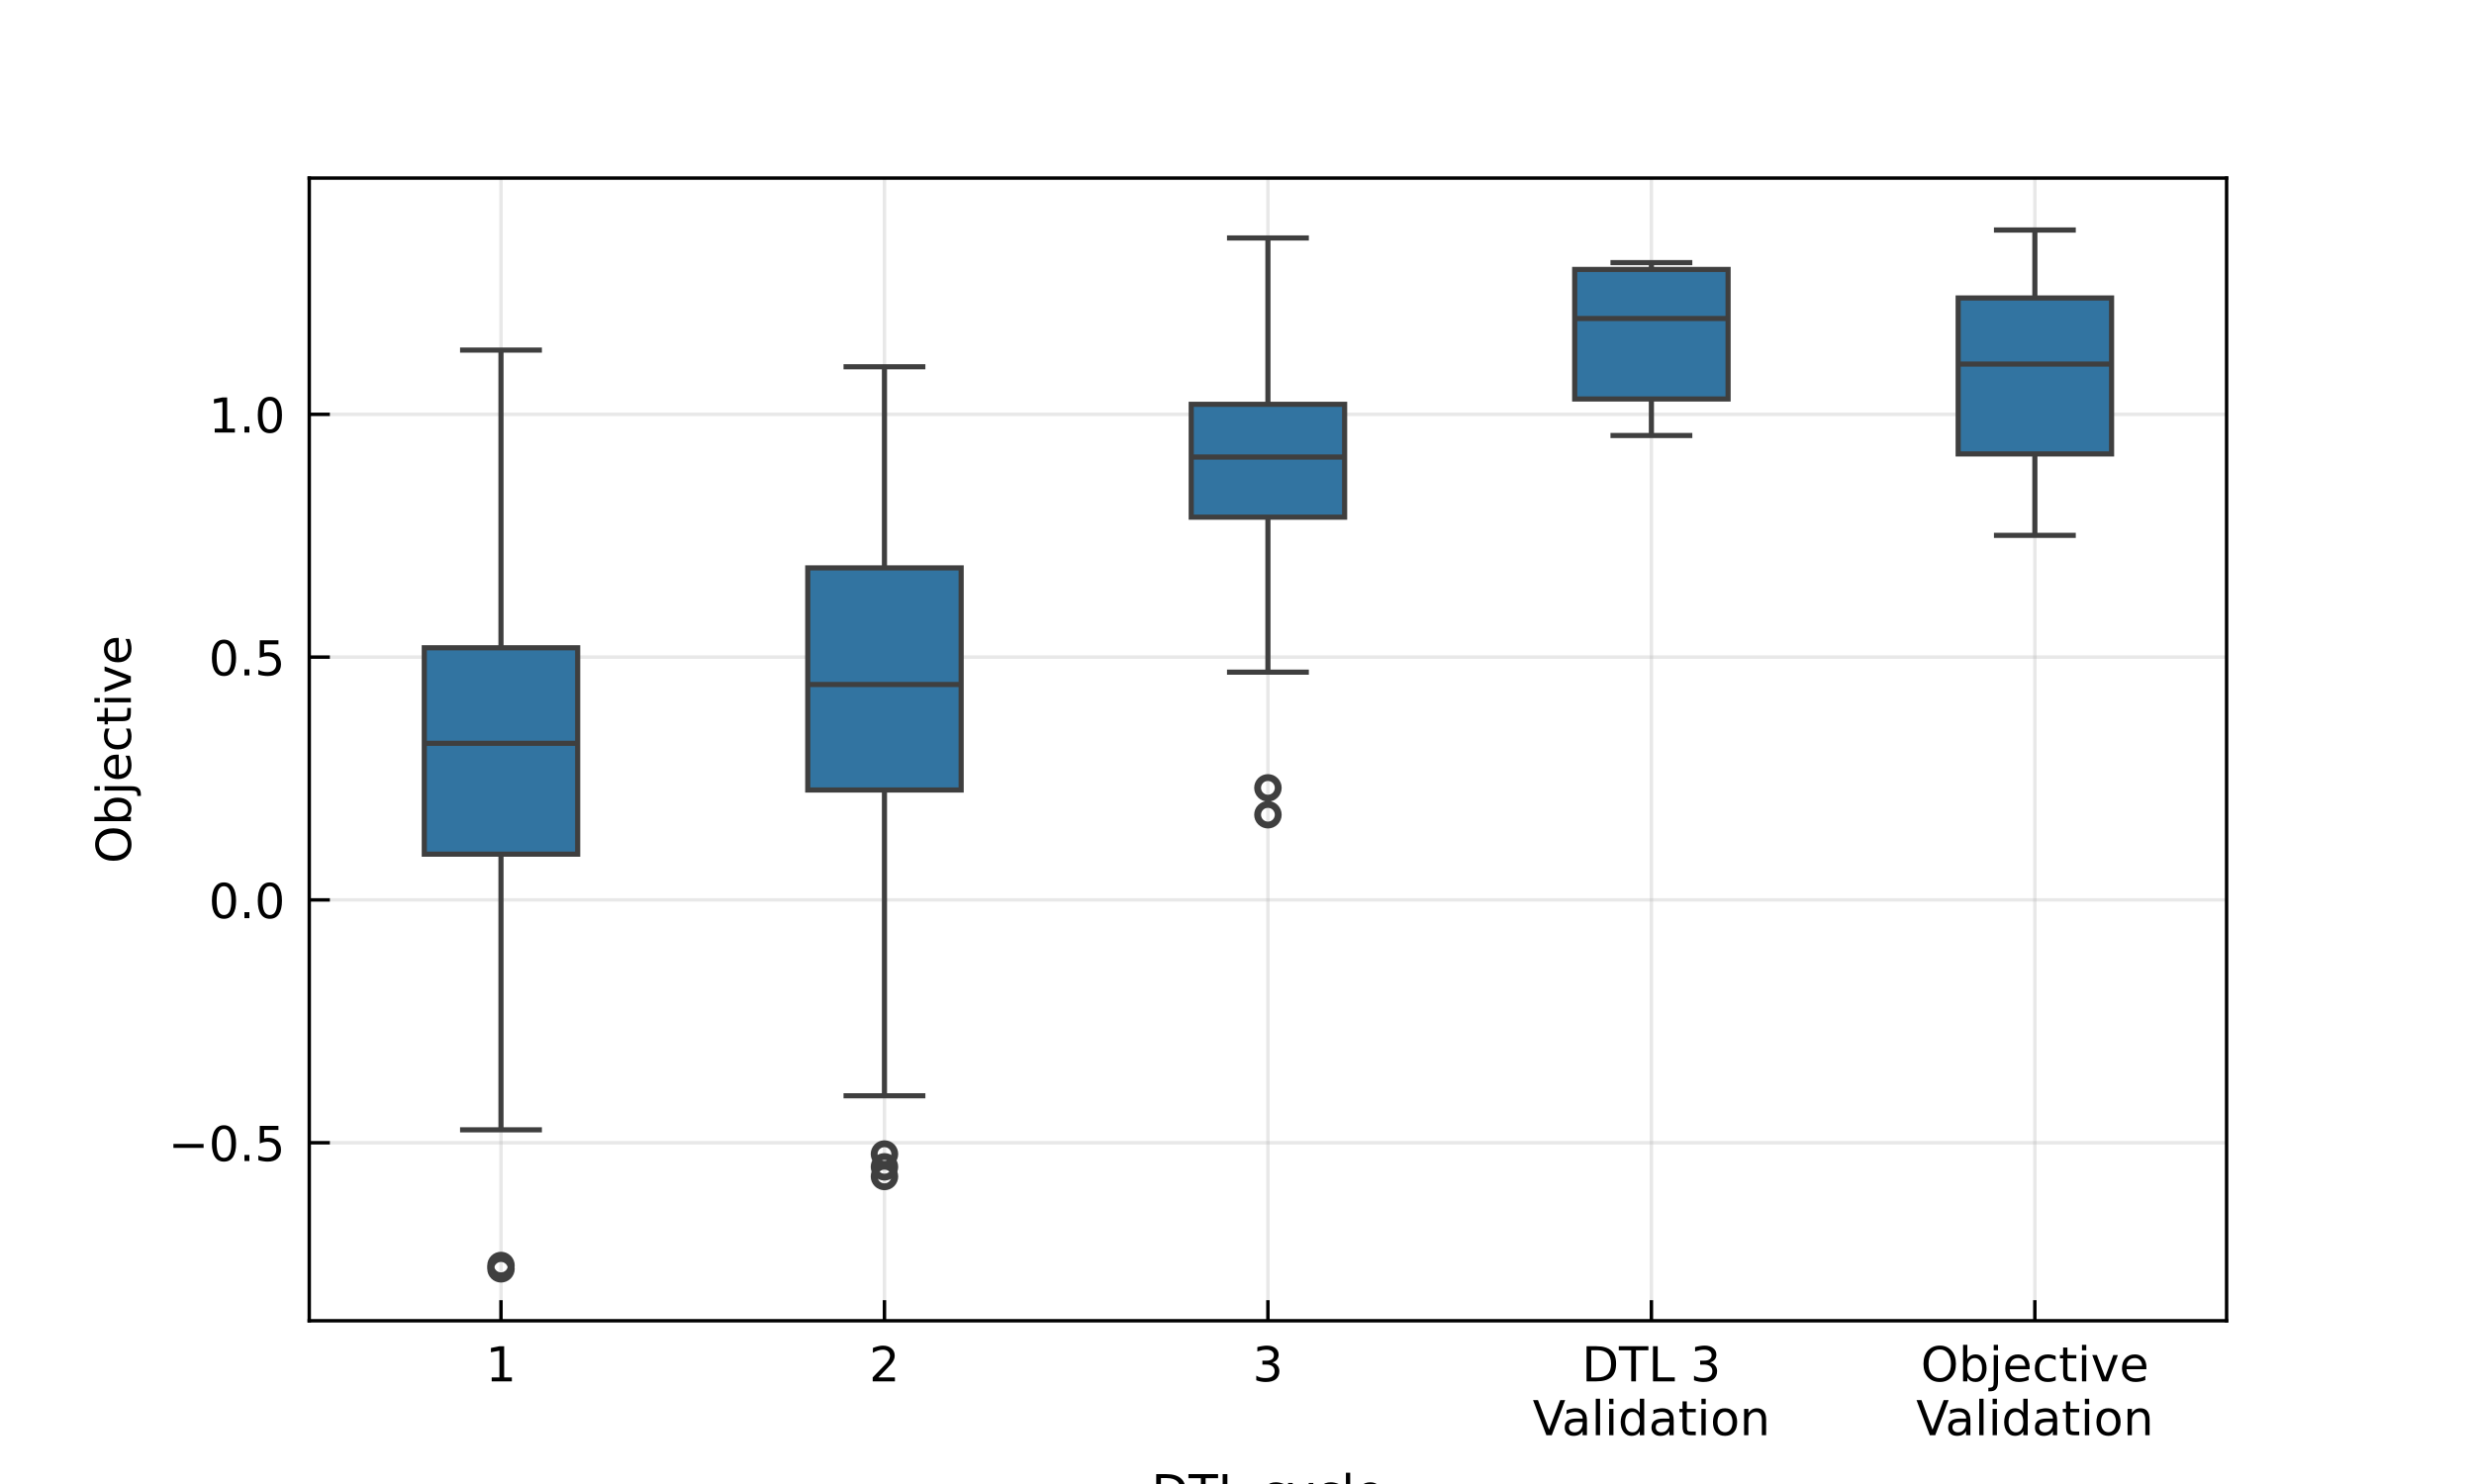
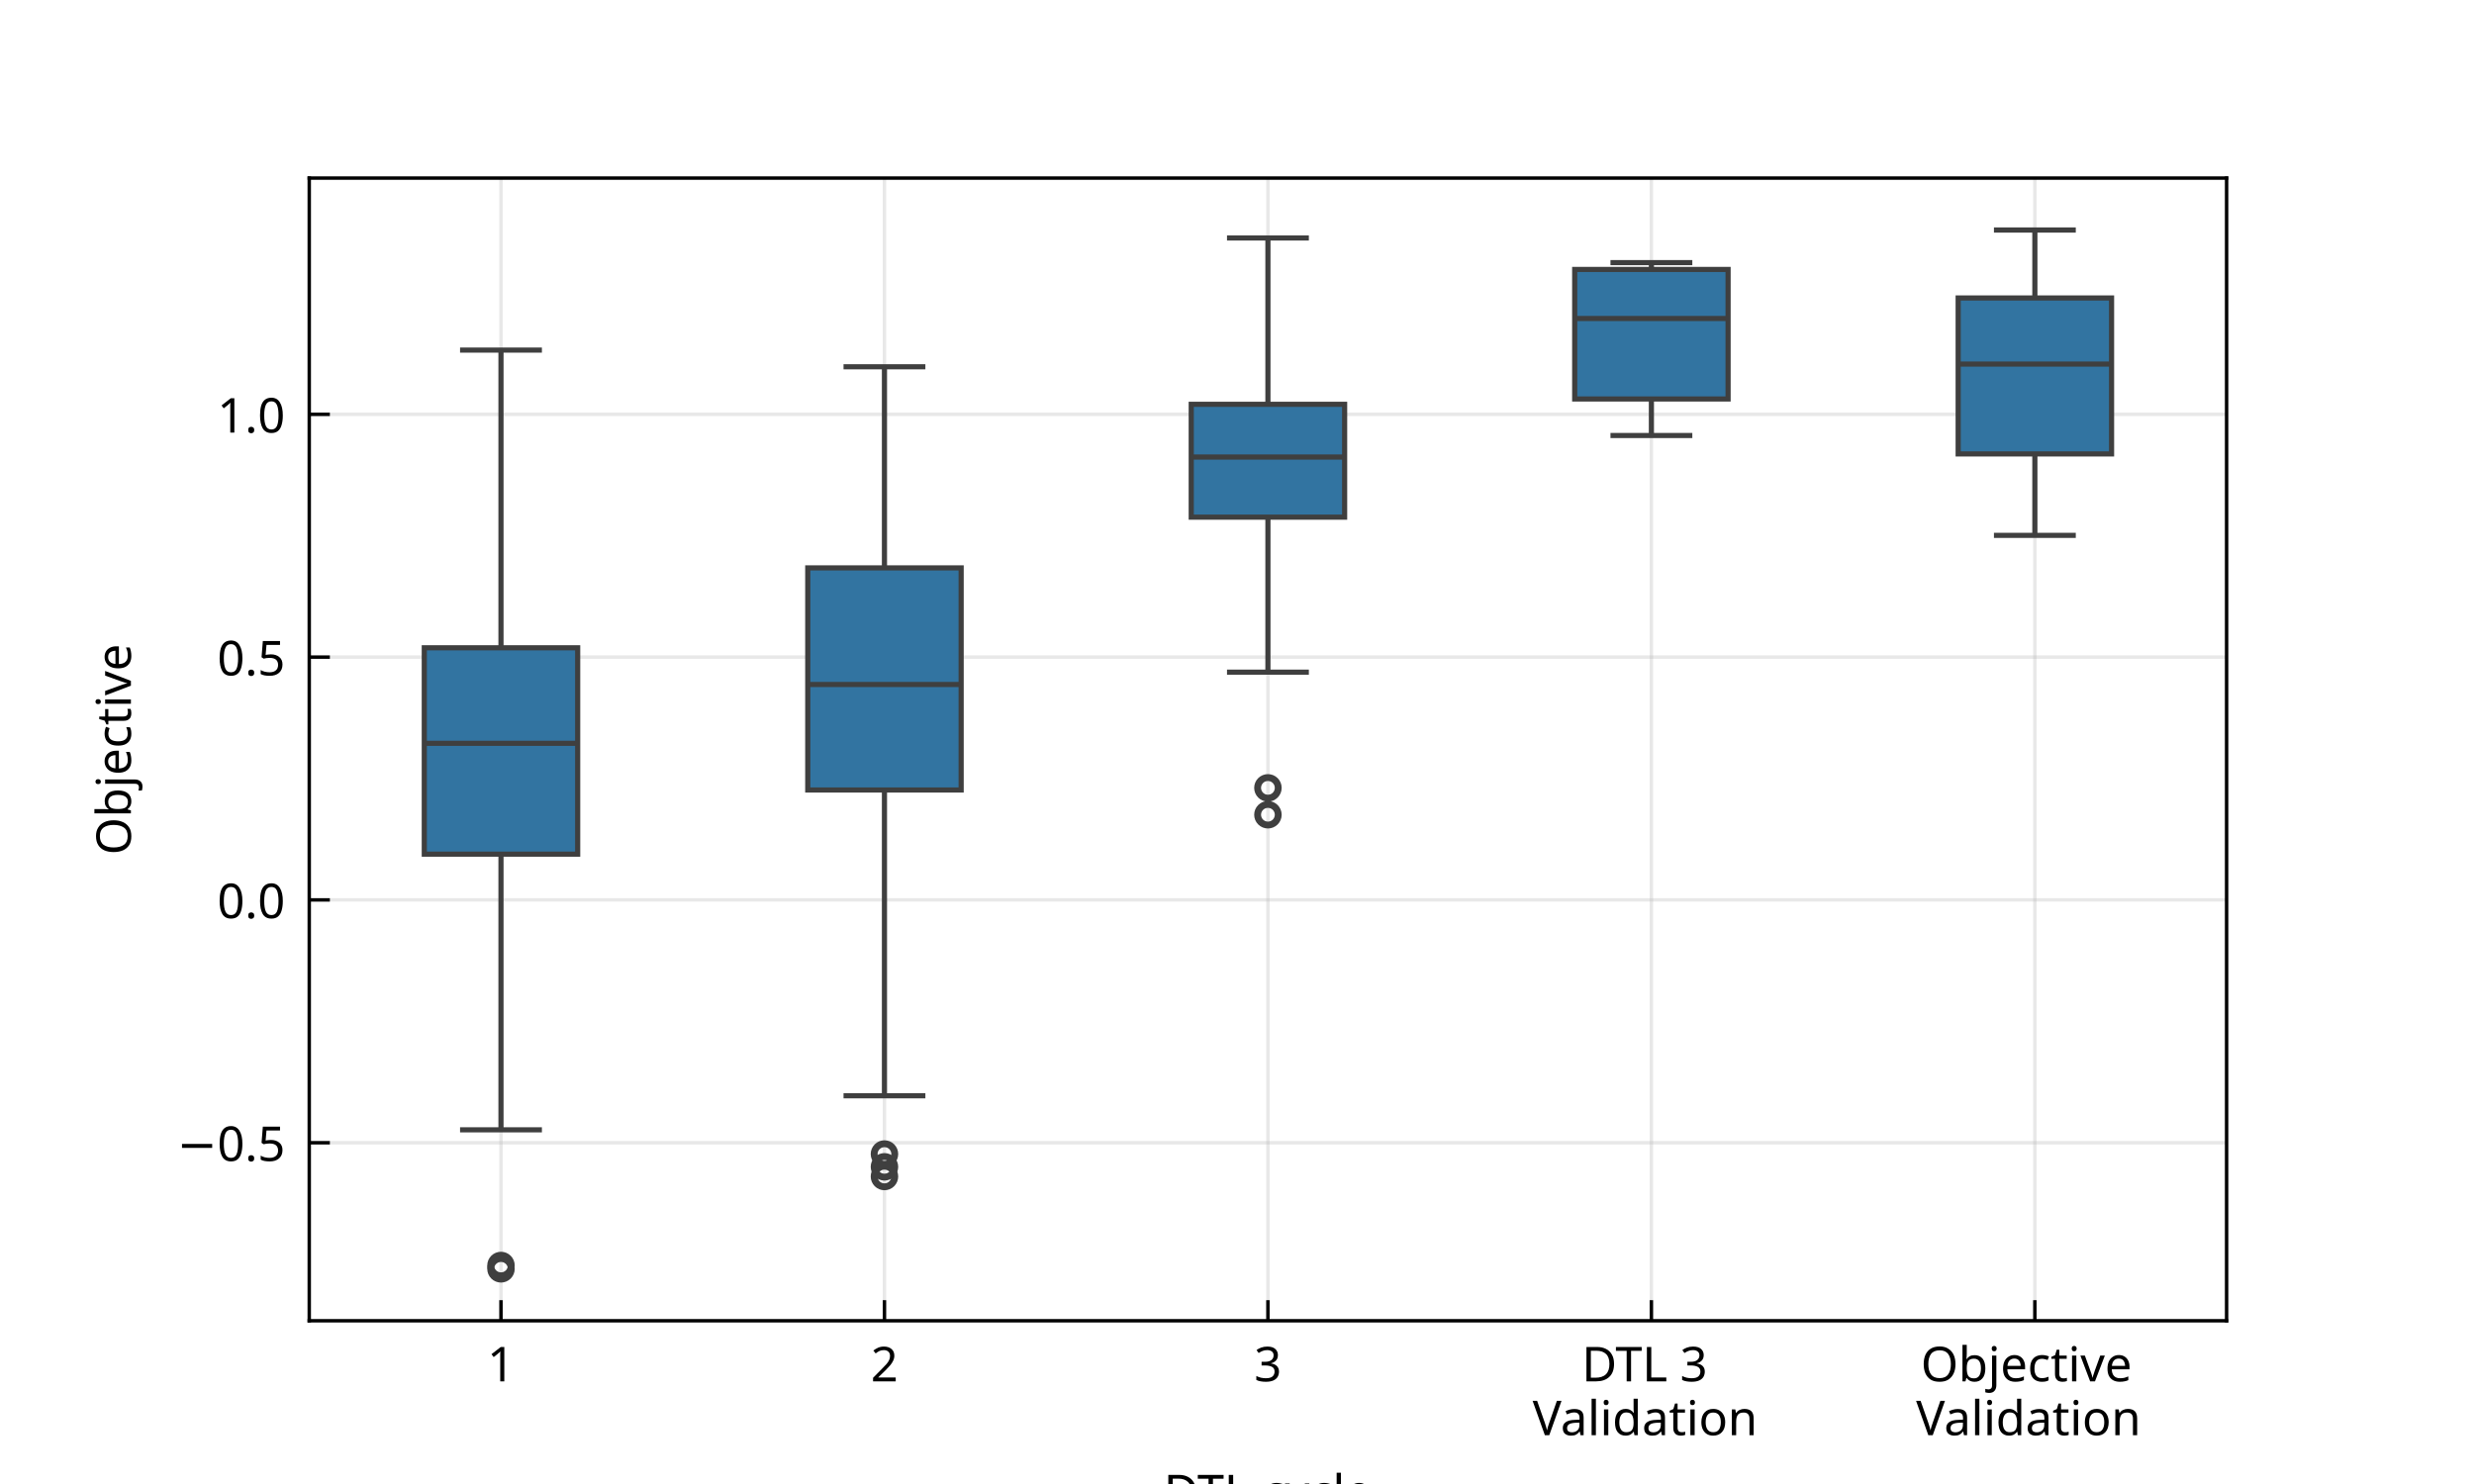
<svg xmlns="http://www.w3.org/2000/svg" xmlns:xlink="http://www.w3.org/1999/xlink" width="360pt" height="216pt" viewBox="0 0 360 216" version="1.1">
  <defs>
    <style type="text/css">*{stroke-linejoin: round; stroke-linecap: butt}</style>
  </defs>
  <g id="figure_1">
    <g id="patch_1">
      <path d="M 0 216  L 360 216  L 360 0  L 0 0  z " style="fill: #ffffff" />
    </g>
    <g id="axes_1">
      <g id="patch_2">
        <path d="M 45 192.24  L 324 192.24  L 324 25.92  L 45 25.92  z " style="fill: #ffffff" />
      </g>
      <g id="matplotlib.axis_1">
        <g id="xtick_1">
          <g id="line2d_1">
-             <path d="M 72.9 192.24  L 72.9 25.92  " clip-path="url(#p1a793afafc)" style="fill: none; stroke: #b0b0b0; stroke-opacity: 0.3; stroke-width: 0.5; stroke-linecap: square" />
+             <path d="M 72.9 192.24  L 72.9 25.92  " clip-path="url(#p232719c331)" style="fill: none; stroke: #b0b0b0; stroke-opacity: 0.3; stroke-width: 0.5; stroke-linecap: square" />
          </g>
          <g id="line2d_2">
            <defs>
-               <path id="m3c0f97645f" d="M 0 0  L 0 -3  " style="stroke: #000000; stroke-width: 0.5" />
+               <path id="m47b5016c6c" d="M 0 0  L 0 -3  " style="stroke: #000000; stroke-width: 0.5" />
            </defs>
            <g>
-               <use xlink:href="#m3c0f97645f" x="72.9" y="192.24" style="stroke: #000000; stroke-width: 0.5" />
+               <use xlink:href="#m47b5016c6c" x="72.9" y="192.24" style="stroke: #000000; stroke-width: 0.5" />
            </g>
          </g>
          <g id="text_1">
-             <text style="font: 7px 'DejaVu Sans', 'Bitstream Vera Sans', 'Computer Modern Sans Serif', 'Lucida Grande', 'Verdana', 'Geneva', 'Lucid', 'Arial', 'Helvetica', 'Avant Garde', sans-serif; text-anchor: middle" x="72.9" y="201.059" transform="rotate(-0 72.9 201.0589)">1</text>
+             <text style="font: 7px 'sans-serif'; text-anchor: middle" x="72.9" y="201.059" transform="rotate(-0, 72.9, 201.0589)">1</text>
          </g>
        </g>
        <g id="xtick_2">
          <g id="line2d_3">
-             <path d="M 128.7 192.24  L 128.7 25.92  " clip-path="url(#p1a793afafc)" style="fill: none; stroke: #b0b0b0; stroke-opacity: 0.3; stroke-width: 0.5; stroke-linecap: square" />
+             <path d="M 128.7 192.24  L 128.7 25.92  " clip-path="url(#p232719c331)" style="fill: none; stroke: #b0b0b0; stroke-opacity: 0.3; stroke-width: 0.5; stroke-linecap: square" />
          </g>
          <g id="line2d_4">
            <g>
-               <use xlink:href="#m3c0f97645f" x="128.7" y="192.24" style="stroke: #000000; stroke-width: 0.5" />
+               <use xlink:href="#m47b5016c6c" x="128.7" y="192.24" style="stroke: #000000; stroke-width: 0.5" />
            </g>
          </g>
          <g id="text_2">
-             <text style="font: 7px 'DejaVu Sans', 'Bitstream Vera Sans', 'Computer Modern Sans Serif', 'Lucida Grande', 'Verdana', 'Geneva', 'Lucid', 'Arial', 'Helvetica', 'Avant Garde', sans-serif; text-anchor: middle" x="128.7" y="201.059" transform="rotate(-0 128.7 201.0589)">2</text>
+             <text style="font: 7px 'sans-serif'; text-anchor: middle" x="128.7" y="201.059" transform="rotate(-0, 128.7, 201.0589)">2</text>
          </g>
        </g>
        <g id="xtick_3">
          <g id="line2d_5">
-             <path d="M 184.5 192.24  L 184.5 25.92  " clip-path="url(#p1a793afafc)" style="fill: none; stroke: #b0b0b0; stroke-opacity: 0.3; stroke-width: 0.5; stroke-linecap: square" />
+             <path d="M 184.5 192.24  L 184.5 25.92  " clip-path="url(#p232719c331)" style="fill: none; stroke: #b0b0b0; stroke-opacity: 0.3; stroke-width: 0.5; stroke-linecap: square" />
          </g>
          <g id="line2d_6">
            <g>
-               <use xlink:href="#m3c0f97645f" x="184.5" y="192.24" style="stroke: #000000; stroke-width: 0.5" />
+               <use xlink:href="#m47b5016c6c" x="184.5" y="192.24" style="stroke: #000000; stroke-width: 0.5" />
            </g>
          </g>
          <g id="text_3">
-             <text style="font: 7px 'DejaVu Sans', 'Bitstream Vera Sans', 'Computer Modern Sans Serif', 'Lucida Grande', 'Verdana', 'Geneva', 'Lucid', 'Arial', 'Helvetica', 'Avant Garde', sans-serif; text-anchor: middle" x="184.5" y="201.059" transform="rotate(-0 184.5 201.0589)">3</text>
+             <text style="font: 7px 'sans-serif'; text-anchor: middle" x="184.5" y="201.059" transform="rotate(-0, 184.5, 201.0589)">3</text>
          </g>
        </g>
        <g id="xtick_4">
          <g id="line2d_7">
-             <path d="M 240.3 192.24  L 240.3 25.92  " clip-path="url(#p1a793afafc)" style="fill: none; stroke: #b0b0b0; stroke-opacity: 0.3; stroke-width: 0.5; stroke-linecap: square" />
+             <path d="M 240.3 192.24  L 240.3 25.92  " clip-path="url(#p232719c331)" style="fill: none; stroke: #b0b0b0; stroke-opacity: 0.3; stroke-width: 0.5; stroke-linecap: square" />
          </g>
          <g id="line2d_8">
            <g>
-               <use xlink:href="#m3c0f97645f" x="240.3" y="192.24" style="stroke: #000000; stroke-width: 0.5" />
+               <use xlink:href="#m47b5016c6c" x="240.3" y="192.24" style="stroke: #000000; stroke-width: 0.5" />
            </g>
          </g>
          <g id="text_4">
-             <text style="font: 7px 'DejaVu Sans', 'Bitstream Vera Sans', 'Computer Modern Sans Serif', 'Lucida Grande', 'Verdana', 'Geneva', 'Lucid', 'Arial', 'Helvetica', 'Avant Garde', sans-serif" transform="translate(230.1779 201.0589)">DTL 3</text>
-             <text style="font: 7px 'DejaVu Sans', 'Bitstream Vera Sans', 'Computer Modern Sans Serif', 'Lucida Grande', 'Verdana', 'Geneva', 'Lucid', 'Arial', 'Helvetica', 'Avant Garde', sans-serif" transform="translate(223.0166 208.8974)">Validation</text>
+             <text style="font: 7px 'sans-serif'" transform="translate(230.1779 201.0589)">DTL 3</text>
+             <text style="font: 7px 'sans-serif'" transform="translate(223.0166 208.8974)">Validation</text>
          </g>
        </g>
        <g id="xtick_5">
          <g id="line2d_9">
-             <path d="M 296.1 192.24  L 296.1 25.92  " clip-path="url(#p1a793afafc)" style="fill: none; stroke: #b0b0b0; stroke-opacity: 0.3; stroke-width: 0.5; stroke-linecap: square" />
+             <path d="M 296.1 192.24  L 296.1 25.92  " clip-path="url(#p232719c331)" style="fill: none; stroke: #b0b0b0; stroke-opacity: 0.3; stroke-width: 0.5; stroke-linecap: square" />
          </g>
          <g id="line2d_10">
            <g>
-               <use xlink:href="#m3c0f97645f" x="296.1" y="192.24" style="stroke: #000000; stroke-width: 0.5" />
+               <use xlink:href="#m47b5016c6c" x="296.1" y="192.24" style="stroke: #000000; stroke-width: 0.5" />
            </g>
          </g>
          <g id="text_5">
-             <text style="font: 7px 'DejaVu Sans', 'Bitstream Vera Sans', 'Computer Modern Sans Serif', 'Lucida Grande', 'Verdana', 'Geneva', 'Lucid', 'Arial', 'Helvetica', 'Avant Garde', sans-serif" transform="translate(279.5029 201.0589)">Objective</text>
-             <text style="font: 7px 'DejaVu Sans', 'Bitstream Vera Sans', 'Computer Modern Sans Serif', 'Lucida Grande', 'Verdana', 'Geneva', 'Lucid', 'Arial', 'Helvetica', 'Avant Garde', sans-serif" transform="translate(278.8166 208.8974)">Validation</text>
+             <text style="font: 7px 'sans-serif'" transform="translate(279.5029 201.0589)">Objective</text>
+             <text style="font: 7px 'sans-serif'" transform="translate(278.8166 208.8974)">Validation</text>
          </g>
        </g>
        <g id="text_6">
-           <text style="font: 7px 'DejaVu Sans', 'Bitstream Vera Sans', 'Computer Modern Sans Serif', 'Lucida Grande', 'Verdana', 'Geneva', 'Lucid', 'Arial', 'Helvetica', 'Avant Garde', sans-serif; text-anchor: middle" x="184.5" y="219.672" transform="rotate(-0 184.5 219.6721)">DTL cycle</text>
+           <text style="font: 7px 'sans-serif'; text-anchor: middle" x="184.5" y="219.672" transform="rotate(-0, 184.5, 219.6721)">DTL cycle</text>
        </g>
      </g>
      <g id="matplotlib.axis_2">
        <g id="ytick_1">
          <g id="line2d_11">
-             <path d="M 45 166.325  L 324 166.325  " clip-path="url(#p1a793afafc)" style="fill: none; stroke: #b0b0b0; stroke-opacity: 0.3; stroke-width: 0.5; stroke-linecap: square" />
+             <path d="M 45 166.325  L 324 166.325  " clip-path="url(#p232719c331)" style="fill: none; stroke: #b0b0b0; stroke-opacity: 0.3; stroke-width: 0.5; stroke-linecap: square" />
          </g>
          <g id="line2d_12">
            <defs>
-               <path id="m399a7872e1" d="M 0 0  L 3 0  " style="stroke: #000000; stroke-width: 0.5" />
+               <path id="me0e21a385e" d="M 0 0  L 3 0  " style="stroke: #000000; stroke-width: 0.5" />
            </defs>
            <g>
-               <use xlink:href="#m399a7872e1" x="45" y="166.325" style="stroke: #000000; stroke-width: 0.5" />
+               <use xlink:href="#me0e21a385e" x="45" y="166.325" style="stroke: #000000; stroke-width: 0.5" />
            </g>
          </g>
          <g id="text_7">
-             <text style="font: 7px 'DejaVu Sans', 'Bitstream Vera Sans', 'Computer Modern Sans Serif', 'Lucida Grande', 'Verdana', 'Geneva', 'Lucid', 'Arial', 'Helvetica', 'Avant Garde', sans-serif; text-anchor: end" x="41.5" y="168.984" transform="rotate(-0 41.5 168.9843)">−0.5</text>
+             <text style="font: 7px 'sans-serif'; text-anchor: end" x="41.5" y="168.984" transform="rotate(-0, 41.5, 168.9843)">−0.5</text>
          </g>
        </g>
        <g id="ytick_2">
          <g id="line2d_13">
-             <path d="M 45 130.985  L 324 130.985  " clip-path="url(#p1a793afafc)" style="fill: none; stroke: #b0b0b0; stroke-opacity: 0.3; stroke-width: 0.5; stroke-linecap: square" />
+             <path d="M 45 130.985  L 324 130.985  " clip-path="url(#p232719c331)" style="fill: none; stroke: #b0b0b0; stroke-opacity: 0.3; stroke-width: 0.5; stroke-linecap: square" />
          </g>
          <g id="line2d_14">
            <g>
-               <use xlink:href="#m399a7872e1" x="45" y="130.985" style="stroke: #000000; stroke-width: 0.5" />
+               <use xlink:href="#me0e21a385e" x="45" y="130.985" style="stroke: #000000; stroke-width: 0.5" />
            </g>
          </g>
          <g id="text_8">
-             <text style="font: 7px 'DejaVu Sans', 'Bitstream Vera Sans', 'Computer Modern Sans Serif', 'Lucida Grande', 'Verdana', 'Geneva', 'Lucid', 'Arial', 'Helvetica', 'Avant Garde', sans-serif; text-anchor: end" x="41.5" y="133.644" transform="rotate(-0 41.5 133.6441)">0.0</text>
+             <text style="font: 7px 'sans-serif'; text-anchor: end" x="41.5" y="133.644" transform="rotate(-0, 41.5, 133.6441)">0.0</text>
          </g>
        </g>
        <g id="ytick_3">
          <g id="line2d_15">
-             <path d="M 45 95.644  L 324 95.644  " clip-path="url(#p1a793afafc)" style="fill: none; stroke: #b0b0b0; stroke-opacity: 0.3; stroke-width: 0.5; stroke-linecap: square" />
+             <path d="M 45 95.644  L 324 95.644  " clip-path="url(#p232719c331)" style="fill: none; stroke: #b0b0b0; stroke-opacity: 0.3; stroke-width: 0.5; stroke-linecap: square" />
          </g>
          <g id="line2d_16">
            <g>
-               <use xlink:href="#m399a7872e1" x="45" y="95.644" style="stroke: #000000; stroke-width: 0.5" />
+               <use xlink:href="#me0e21a385e" x="45" y="95.644" style="stroke: #000000; stroke-width: 0.5" />
            </g>
          </g>
          <g id="text_9">
-             <text style="font: 7px 'DejaVu Sans', 'Bitstream Vera Sans', 'Computer Modern Sans Serif', 'Lucida Grande', 'Verdana', 'Geneva', 'Lucid', 'Arial', 'Helvetica', 'Avant Garde', sans-serif; text-anchor: end" x="41.5" y="98.304" transform="rotate(-0 41.5 98.3039)">0.5</text>
+             <text style="font: 7px 'sans-serif'; text-anchor: end" x="41.5" y="98.304" transform="rotate(-0, 41.5, 98.3039)">0.5</text>
          </g>
        </g>
        <g id="ytick_4">
          <g id="line2d_17">
-             <path d="M 45 60.304  L 324 60.304  " clip-path="url(#p1a793afafc)" style="fill: none; stroke: #b0b0b0; stroke-opacity: 0.3; stroke-width: 0.5; stroke-linecap: square" />
+             <path d="M 45 60.304  L 324 60.304  " clip-path="url(#p232719c331)" style="fill: none; stroke: #b0b0b0; stroke-opacity: 0.3; stroke-width: 0.5; stroke-linecap: square" />
          </g>
          <g id="line2d_18">
            <g>
-               <use xlink:href="#m399a7872e1" x="45" y="60.304" style="stroke: #000000; stroke-width: 0.5" />
+               <use xlink:href="#me0e21a385e" x="45" y="60.304" style="stroke: #000000; stroke-width: 0.5" />
            </g>
          </g>
          <g id="text_10">
-             <text style="font: 7px 'DejaVu Sans', 'Bitstream Vera Sans', 'Computer Modern Sans Serif', 'Lucida Grande', 'Verdana', 'Geneva', 'Lucid', 'Arial', 'Helvetica', 'Avant Garde', sans-serif; text-anchor: end" x="41.5" y="62.964" transform="rotate(-0 41.5 62.9637)">1.0</text>
+             <text style="font: 7px 'sans-serif'; text-anchor: end" x="41.5" y="62.964" transform="rotate(-0, 41.5, 62.9637)">1.0</text>
          </g>
        </g>
        <g id="text_11">
-           <text style="font: 7px 'DejaVu Sans', 'Bitstream Vera Sans', 'Computer Modern Sans Serif', 'Lucida Grande', 'Verdana', 'Geneva', 'Lucid', 'Arial', 'Helvetica', 'Avant Garde', sans-serif; text-anchor: middle" x="19.046" y="109.08" transform="rotate(-90 19.04625 109.08)">Objective</text>
+           <text style="font: 7px 'sans-serif'; text-anchor: middle" x="19.046" y="109.08" transform="rotate(-90, 19.04625, 109.08)">Objective</text>
        </g>
      </g>
      <g id="patch_3">
-         <path d="M 61.74 124.324  L 84.06 124.324  L 84.06 94.287  L 61.74 94.287  L 61.74 124.324  z " clip-path="url(#p1a793afafc)" style="fill: #3274a1; stroke: #3f3f3f; stroke-width: 0.75; stroke-linejoin: miter" />
+         <path d="M 61.74 124.324  L 84.06 124.324  L 84.06 94.287  L 61.74 94.287  L 61.74 124.324  z " clip-path="url(#p232719c331)" style="fill: #3274a1; stroke: #3f3f3f; stroke-width: 0.75; stroke-linejoin: miter" />
      </g>
      <g id="line2d_19">
-         <path d="M 72.9 124.324  L 72.9 164.447  " clip-path="url(#p1a793afafc)" style="fill: none; stroke: #3f3f3f; stroke-width: 0.75" />
+         <path d="M 72.9 124.324  L 72.9 164.447  " clip-path="url(#p232719c331)" style="fill: none; stroke: #3f3f3f; stroke-width: 0.75" />
      </g>
      <g id="line2d_20">
-         <path d="M 72.9 94.287  L 72.9 50.957  " clip-path="url(#p1a793afafc)" style="fill: none; stroke: #3f3f3f; stroke-width: 0.75" />
+         <path d="M 72.9 94.287  L 72.9 50.957  " clip-path="url(#p232719c331)" style="fill: none; stroke: #3f3f3f; stroke-width: 0.75" />
      </g>
      <g id="line2d_21">
-         <path d="M 67.32 164.447  L 78.48 164.447  " clip-path="url(#p1a793afafc)" style="fill: none; stroke: #3f3f3f; stroke-width: 0.75; stroke-linecap: square" />
+         <path d="M 67.32 164.447  L 78.48 164.447  " clip-path="url(#p232719c331)" style="fill: none; stroke: #3f3f3f; stroke-width: 0.75; stroke-linecap: square" />
      </g>
      <g id="line2d_22">
-         <path d="M 67.32 50.957  L 78.48 50.957  " clip-path="url(#p1a793afafc)" style="fill: none; stroke: #3f3f3f; stroke-width: 0.75; stroke-linecap: square" />
+         <path d="M 67.32 50.957  L 78.48 50.957  " clip-path="url(#p232719c331)" style="fill: none; stroke: #3f3f3f; stroke-width: 0.75; stroke-linecap: square" />
      </g>
      <g id="line2d_23">
        <defs>
-           <path id="m64a0716aed" d="M 0 1.5  C 0.398 1.5 0.779 1.342 1.061 1.061  C 1.342 0.779 1.5 0.398 1.5 0  C 1.5 -0.398 1.342 -0.779 1.061 -1.061  C 0.779 -1.342 0.398 -1.5 0 -1.5  C -0.398 -1.5 -0.779 -1.342 -1.061 -1.061  C -1.342 -0.779 -1.5 -0.398 -1.5 0  C -1.5 0.398 -1.342 0.779 -1.061 1.061  C -0.779 1.342 -0.398 1.5 0 1.5  z " style="stroke: #3f3f3f" />
+           <path id="ma82fe24102" d="M 0 1.5  C 0.398 1.5 0.779 1.342 1.061 1.061  C 1.342 0.779 1.5 0.398 1.5 0  C 1.5 -0.398 1.342 -0.779 1.061 -1.061  C 0.779 -1.342 0.398 -1.5 0 -1.5  C -0.398 -1.5 -0.779 -1.342 -1.061 -1.061  C -1.342 -0.779 -1.5 -0.398 -1.5 0  C -1.5 0.398 -1.342 0.779 -1.061 1.061  C -0.779 1.342 -0.398 1.5 0 1.5  z " style="stroke: #3f3f3f" />
        </defs>
-         <g clip-path="url(#p1a793afafc)">
-           <use xlink:href="#m64a0716aed" x="72.9" y="184.68" style="fill-opacity: 0; stroke: #3f3f3f" />
-           <use xlink:href="#m64a0716aed" x="72.9" y="184.196" style="fill-opacity: 0; stroke: #3f3f3f" />
+         <g clip-path="url(#p232719c331)">
+           <use xlink:href="#ma82fe24102" x="72.9" y="184.68" style="fill-opacity: 0; stroke: #3f3f3f" />
+           <use xlink:href="#ma82fe24102" x="72.9" y="184.196" style="fill-opacity: 0; stroke: #3f3f3f" />
        </g>
      </g>
      <g id="patch_4">
-         <path d="M 117.54 114.986  L 139.86 114.986  L 139.86 82.657  L 117.54 82.657  L 117.54 114.986  z " clip-path="url(#p1a793afafc)" style="fill: #3274a1; stroke: #3f3f3f; stroke-width: 0.75; stroke-linejoin: miter" />
+         <path d="M 117.54 114.986  L 139.86 114.986  L 139.86 82.657  L 117.54 82.657  L 117.54 114.986  z " clip-path="url(#p232719c331)" style="fill: #3274a1; stroke: #3f3f3f; stroke-width: 0.75; stroke-linejoin: miter" />
      </g>
      <g id="line2d_24">
-         <path d="M 128.7 114.986  L 128.7 159.497  " clip-path="url(#p1a793afafc)" style="fill: none; stroke: #3f3f3f; stroke-width: 0.75" />
+         <path d="M 128.7 114.986  L 128.7 159.497  " clip-path="url(#p232719c331)" style="fill: none; stroke: #3f3f3f; stroke-width: 0.75" />
      </g>
      <g id="line2d_25">
-         <path d="M 128.7 82.657  L 128.7 53.388  " clip-path="url(#p1a793afafc)" style="fill: none; stroke: #3f3f3f; stroke-width: 0.75" />
+         <path d="M 128.7 82.657  L 128.7 53.388  " clip-path="url(#p232719c331)" style="fill: none; stroke: #3f3f3f; stroke-width: 0.75" />
      </g>
      <g id="line2d_26">
-         <path d="M 123.12 159.497  L 134.28 159.497  " clip-path="url(#p1a793afafc)" style="fill: none; stroke: #3f3f3f; stroke-width: 0.75; stroke-linecap: square" />
+         <path d="M 123.12 159.497  L 134.28 159.497  " clip-path="url(#p232719c331)" style="fill: none; stroke: #3f3f3f; stroke-width: 0.75; stroke-linecap: square" />
      </g>
      <g id="line2d_27">
-         <path d="M 123.12 53.388  L 134.28 53.388  " clip-path="url(#p1a793afafc)" style="fill: none; stroke: #3f3f3f; stroke-width: 0.75; stroke-linecap: square" />
+         <path d="M 123.12 53.388  L 134.28 53.388  " clip-path="url(#p232719c331)" style="fill: none; stroke: #3f3f3f; stroke-width: 0.75; stroke-linecap: square" />
      </g>
      <g id="line2d_28">
-         <g clip-path="url(#p1a793afafc)">
-           <use xlink:href="#m64a0716aed" x="128.7" y="171.243" style="fill-opacity: 0; stroke: #3f3f3f" />
-           <use xlink:href="#m64a0716aed" x="128.7" y="169.834" style="fill-opacity: 0; stroke: #3f3f3f" />
-           <use xlink:href="#m64a0716aed" x="128.7" y="167.973" style="fill-opacity: 0; stroke: #3f3f3f" />
+         <g clip-path="url(#p232719c331)">
+           <use xlink:href="#ma82fe24102" x="128.7" y="171.243" style="fill-opacity: 0; stroke: #3f3f3f" />
+           <use xlink:href="#ma82fe24102" x="128.7" y="169.834" style="fill-opacity: 0; stroke: #3f3f3f" />
+           <use xlink:href="#ma82fe24102" x="128.7" y="167.973" style="fill-opacity: 0; stroke: #3f3f3f" />
        </g>
      </g>
      <g id="patch_5">
-         <path d="M 173.34 75.274  L 195.66 75.274  L 195.66 58.849  L 173.34 58.849  L 173.34 75.274  z " clip-path="url(#p1a793afafc)" style="fill: #3274a1; stroke: #3f3f3f; stroke-width: 0.75; stroke-linejoin: miter" />
+         <path d="M 173.34 75.274  L 195.66 75.274  L 195.66 58.849  L 173.34 58.849  L 173.34 75.274  z " clip-path="url(#p232719c331)" style="fill: #3274a1; stroke: #3f3f3f; stroke-width: 0.75; stroke-linejoin: miter" />
      </g>
      <g id="line2d_29">
-         <path d="M 184.5 75.274  L 184.5 97.832  " clip-path="url(#p1a793afafc)" style="fill: none; stroke: #3f3f3f; stroke-width: 0.75" />
+         <path d="M 184.5 75.274  L 184.5 97.832  " clip-path="url(#p232719c331)" style="fill: none; stroke: #3f3f3f; stroke-width: 0.75" />
      </g>
      <g id="line2d_30">
-         <path d="M 184.5 58.849  L 184.5 34.633  " clip-path="url(#p1a793afafc)" style="fill: none; stroke: #3f3f3f; stroke-width: 0.75" />
+         <path d="M 184.5 58.849  L 184.5 34.633  " clip-path="url(#p232719c331)" style="fill: none; stroke: #3f3f3f; stroke-width: 0.75" />
      </g>
      <g id="line2d_31">
-         <path d="M 178.92 97.832  L 190.08 97.832  " clip-path="url(#p1a793afafc)" style="fill: none; stroke: #3f3f3f; stroke-width: 0.75; stroke-linecap: square" />
+         <path d="M 178.92 97.832  L 190.08 97.832  " clip-path="url(#p232719c331)" style="fill: none; stroke: #3f3f3f; stroke-width: 0.75; stroke-linecap: square" />
      </g>
      <g id="line2d_32">
-         <path d="M 178.92 34.633  L 190.08 34.633  " clip-path="url(#p1a793afafc)" style="fill: none; stroke: #3f3f3f; stroke-width: 0.75; stroke-linecap: square" />
+         <path d="M 178.92 34.633  L 190.08 34.633  " clip-path="url(#p232719c331)" style="fill: none; stroke: #3f3f3f; stroke-width: 0.75; stroke-linecap: square" />
      </g>
      <g id="line2d_33">
-         <g clip-path="url(#p1a793afafc)">
-           <use xlink:href="#m64a0716aed" x="184.5" y="114.675" style="fill-opacity: 0; stroke: #3f3f3f" />
-           <use xlink:href="#m64a0716aed" x="184.5" y="118.587" style="fill-opacity: 0; stroke: #3f3f3f" />
+         <g clip-path="url(#p232719c331)">
+           <use xlink:href="#ma82fe24102" x="184.5" y="114.675" style="fill-opacity: 0; stroke: #3f3f3f" />
+           <use xlink:href="#ma82fe24102" x="184.5" y="118.587" style="fill-opacity: 0; stroke: #3f3f3f" />
        </g>
      </g>
      <g id="patch_6">
-         <path d="M 229.14 58.072  L 251.46 58.072  L 251.46 39.219  L 229.14 39.219  L 229.14 58.072  z " clip-path="url(#p1a793afafc)" style="fill: #3274a1; stroke: #3f3f3f; stroke-width: 0.75; stroke-linejoin: miter" />
+         <path d="M 229.14 58.072  L 251.46 58.072  L 251.46 39.219  L 229.14 39.219  L 229.14 58.072  z " clip-path="url(#p232719c331)" style="fill: #3274a1; stroke: #3f3f3f; stroke-width: 0.75; stroke-linejoin: miter" />
      </g>
      <g id="line2d_34">
-         <path d="M 240.3 58.072  L 240.3 63.386  " clip-path="url(#p1a793afafc)" style="fill: none; stroke: #3f3f3f; stroke-width: 0.75" />
+         <path d="M 240.3 58.072  L 240.3 63.386  " clip-path="url(#p232719c331)" style="fill: none; stroke: #3f3f3f; stroke-width: 0.75" />
      </g>
      <g id="line2d_35">
-         <path d="M 240.3 39.219  L 240.3 38.226  " clip-path="url(#p1a793afafc)" style="fill: none; stroke: #3f3f3f; stroke-width: 0.75" />
+         <path d="M 240.3 39.219  L 240.3 38.226  " clip-path="url(#p232719c331)" style="fill: none; stroke: #3f3f3f; stroke-width: 0.75" />
      </g>
      <g id="line2d_36">
-         <path d="M 234.72 63.386  L 245.88 63.386  " clip-path="url(#p1a793afafc)" style="fill: none; stroke: #3f3f3f; stroke-width: 0.75; stroke-linecap: square" />
+         <path d="M 234.72 63.386  L 245.88 63.386  " clip-path="url(#p232719c331)" style="fill: none; stroke: #3f3f3f; stroke-width: 0.75; stroke-linecap: square" />
      </g>
      <g id="line2d_37">
-         <path d="M 234.72 38.226  L 245.88 38.226  " clip-path="url(#p1a793afafc)" style="fill: none; stroke: #3f3f3f; stroke-width: 0.75; stroke-linecap: square" />
+         <path d="M 234.72 38.226  L 245.88 38.226  " clip-path="url(#p232719c331)" style="fill: none; stroke: #3f3f3f; stroke-width: 0.75; stroke-linecap: square" />
      </g>
      <g id="line2d_38" />
      <g id="patch_7">
-         <path d="M 284.94 66.07  L 307.26 66.07  L 307.26 43.371  L 284.94 43.371  L 284.94 66.07  z " clip-path="url(#p1a793afafc)" style="fill: #3274a1; stroke: #3f3f3f; stroke-width: 0.75; stroke-linejoin: miter" />
+         <path d="M 284.94 66.07  L 307.26 66.07  L 307.26 43.371  L 284.94 43.371  L 284.94 66.07  z " clip-path="url(#p232719c331)" style="fill: #3274a1; stroke: #3f3f3f; stroke-width: 0.75; stroke-linejoin: miter" />
      </g>
      <g id="line2d_39">
-         <path d="M 296.1 66.07  L 296.1 77.922  " clip-path="url(#p1a793afafc)" style="fill: none; stroke: #3f3f3f; stroke-width: 0.75" />
+         <path d="M 296.1 66.07  L 296.1 77.922  " clip-path="url(#p232719c331)" style="fill: none; stroke: #3f3f3f; stroke-width: 0.75" />
      </g>
      <g id="line2d_40">
-         <path d="M 296.1 43.371  L 296.1 33.48  " clip-path="url(#p1a793afafc)" style="fill: none; stroke: #3f3f3f; stroke-width: 0.75" />
+         <path d="M 296.1 43.371  L 296.1 33.48  " clip-path="url(#p232719c331)" style="fill: none; stroke: #3f3f3f; stroke-width: 0.75" />
      </g>
      <g id="line2d_41">
-         <path d="M 290.52 77.922  L 301.68 77.922  " clip-path="url(#p1a793afafc)" style="fill: none; stroke: #3f3f3f; stroke-width: 0.75; stroke-linecap: square" />
+         <path d="M 290.52 77.922  L 301.68 77.922  " clip-path="url(#p232719c331)" style="fill: none; stroke: #3f3f3f; stroke-width: 0.75; stroke-linecap: square" />
      </g>
      <g id="line2d_42">
-         <path d="M 290.52 33.48  L 301.68 33.48  " clip-path="url(#p1a793afafc)" style="fill: none; stroke: #3f3f3f; stroke-width: 0.75; stroke-linecap: square" />
+         <path d="M 290.52 33.48  L 301.68 33.48  " clip-path="url(#p232719c331)" style="fill: none; stroke: #3f3f3f; stroke-width: 0.75; stroke-linecap: square" />
      </g>
      <g id="line2d_43" />
      <g id="line2d_44">
-         <path d="M 61.74 108.194  L 84.06 108.194  " clip-path="url(#p1a793afafc)" style="fill: none; stroke: #3f3f3f; stroke-width: 0.75" />
+         <path d="M 61.74 108.194  L 84.06 108.194  " clip-path="url(#p232719c331)" style="fill: none; stroke: #3f3f3f; stroke-width: 0.75" />
      </g>
      <g id="line2d_45">
-         <path d="M 117.54 99.626  L 139.86 99.626  " clip-path="url(#p1a793afafc)" style="fill: none; stroke: #3f3f3f; stroke-width: 0.75" />
+         <path d="M 117.54 99.626  L 139.86 99.626  " clip-path="url(#p232719c331)" style="fill: none; stroke: #3f3f3f; stroke-width: 0.75" />
      </g>
      <g id="line2d_46">
-         <path d="M 173.34 66.523  L 195.66 66.523  " clip-path="url(#p1a793afafc)" style="fill: none; stroke: #3f3f3f; stroke-width: 0.75" />
+         <path d="M 173.34 66.523  L 195.66 66.523  " clip-path="url(#p232719c331)" style="fill: none; stroke: #3f3f3f; stroke-width: 0.75" />
      </g>
      <g id="line2d_47">
-         <path d="M 229.14 46.356  L 251.46 46.356  " clip-path="url(#p1a793afafc)" style="fill: none; stroke: #3f3f3f; stroke-width: 0.75" />
+         <path d="M 229.14 46.356  L 251.46 46.356  " clip-path="url(#p232719c331)" style="fill: none; stroke: #3f3f3f; stroke-width: 0.75" />
      </g>
      <g id="line2d_48">
-         <path d="M 284.94 52.992  L 307.26 52.992  " clip-path="url(#p1a793afafc)" style="fill: none; stroke: #3f3f3f; stroke-width: 0.75" />
+         <path d="M 284.94 52.992  L 307.26 52.992  " clip-path="url(#p232719c331)" style="fill: none; stroke: #3f3f3f; stroke-width: 0.75" />
      </g>
      <g id="patch_8">
        <path d="M 45 192.24  L 45 25.92  " style="fill: none; stroke: #000000; stroke-width: 0.5; stroke-linejoin: miter; stroke-linecap: square" />
      </g>
      <g id="patch_9">
        <path d="M 324 192.24  L 324 25.92  " style="fill: none; stroke: #000000; stroke-width: 0.5; stroke-linejoin: miter; stroke-linecap: square" />
      </g>
      <g id="patch_10">
        <path d="M 45 192.24  L 324 192.24  " style="fill: none; stroke: #000000; stroke-width: 0.5; stroke-linejoin: miter; stroke-linecap: square" />
      </g>
      <g id="patch_11">
        <path d="M 45 25.92  L 324 25.92  " style="fill: none; stroke: #000000; stroke-width: 0.5; stroke-linejoin: miter; stroke-linecap: square" />
      </g>
    </g>
  </g>
  <defs>
-     <clipPath id="p1a793afafc">
+     <clipPath id="p232719c331">
      <rect x="45" y="25.92" width="279" height="166.32" />
    </clipPath>
  </defs>
</svg>
